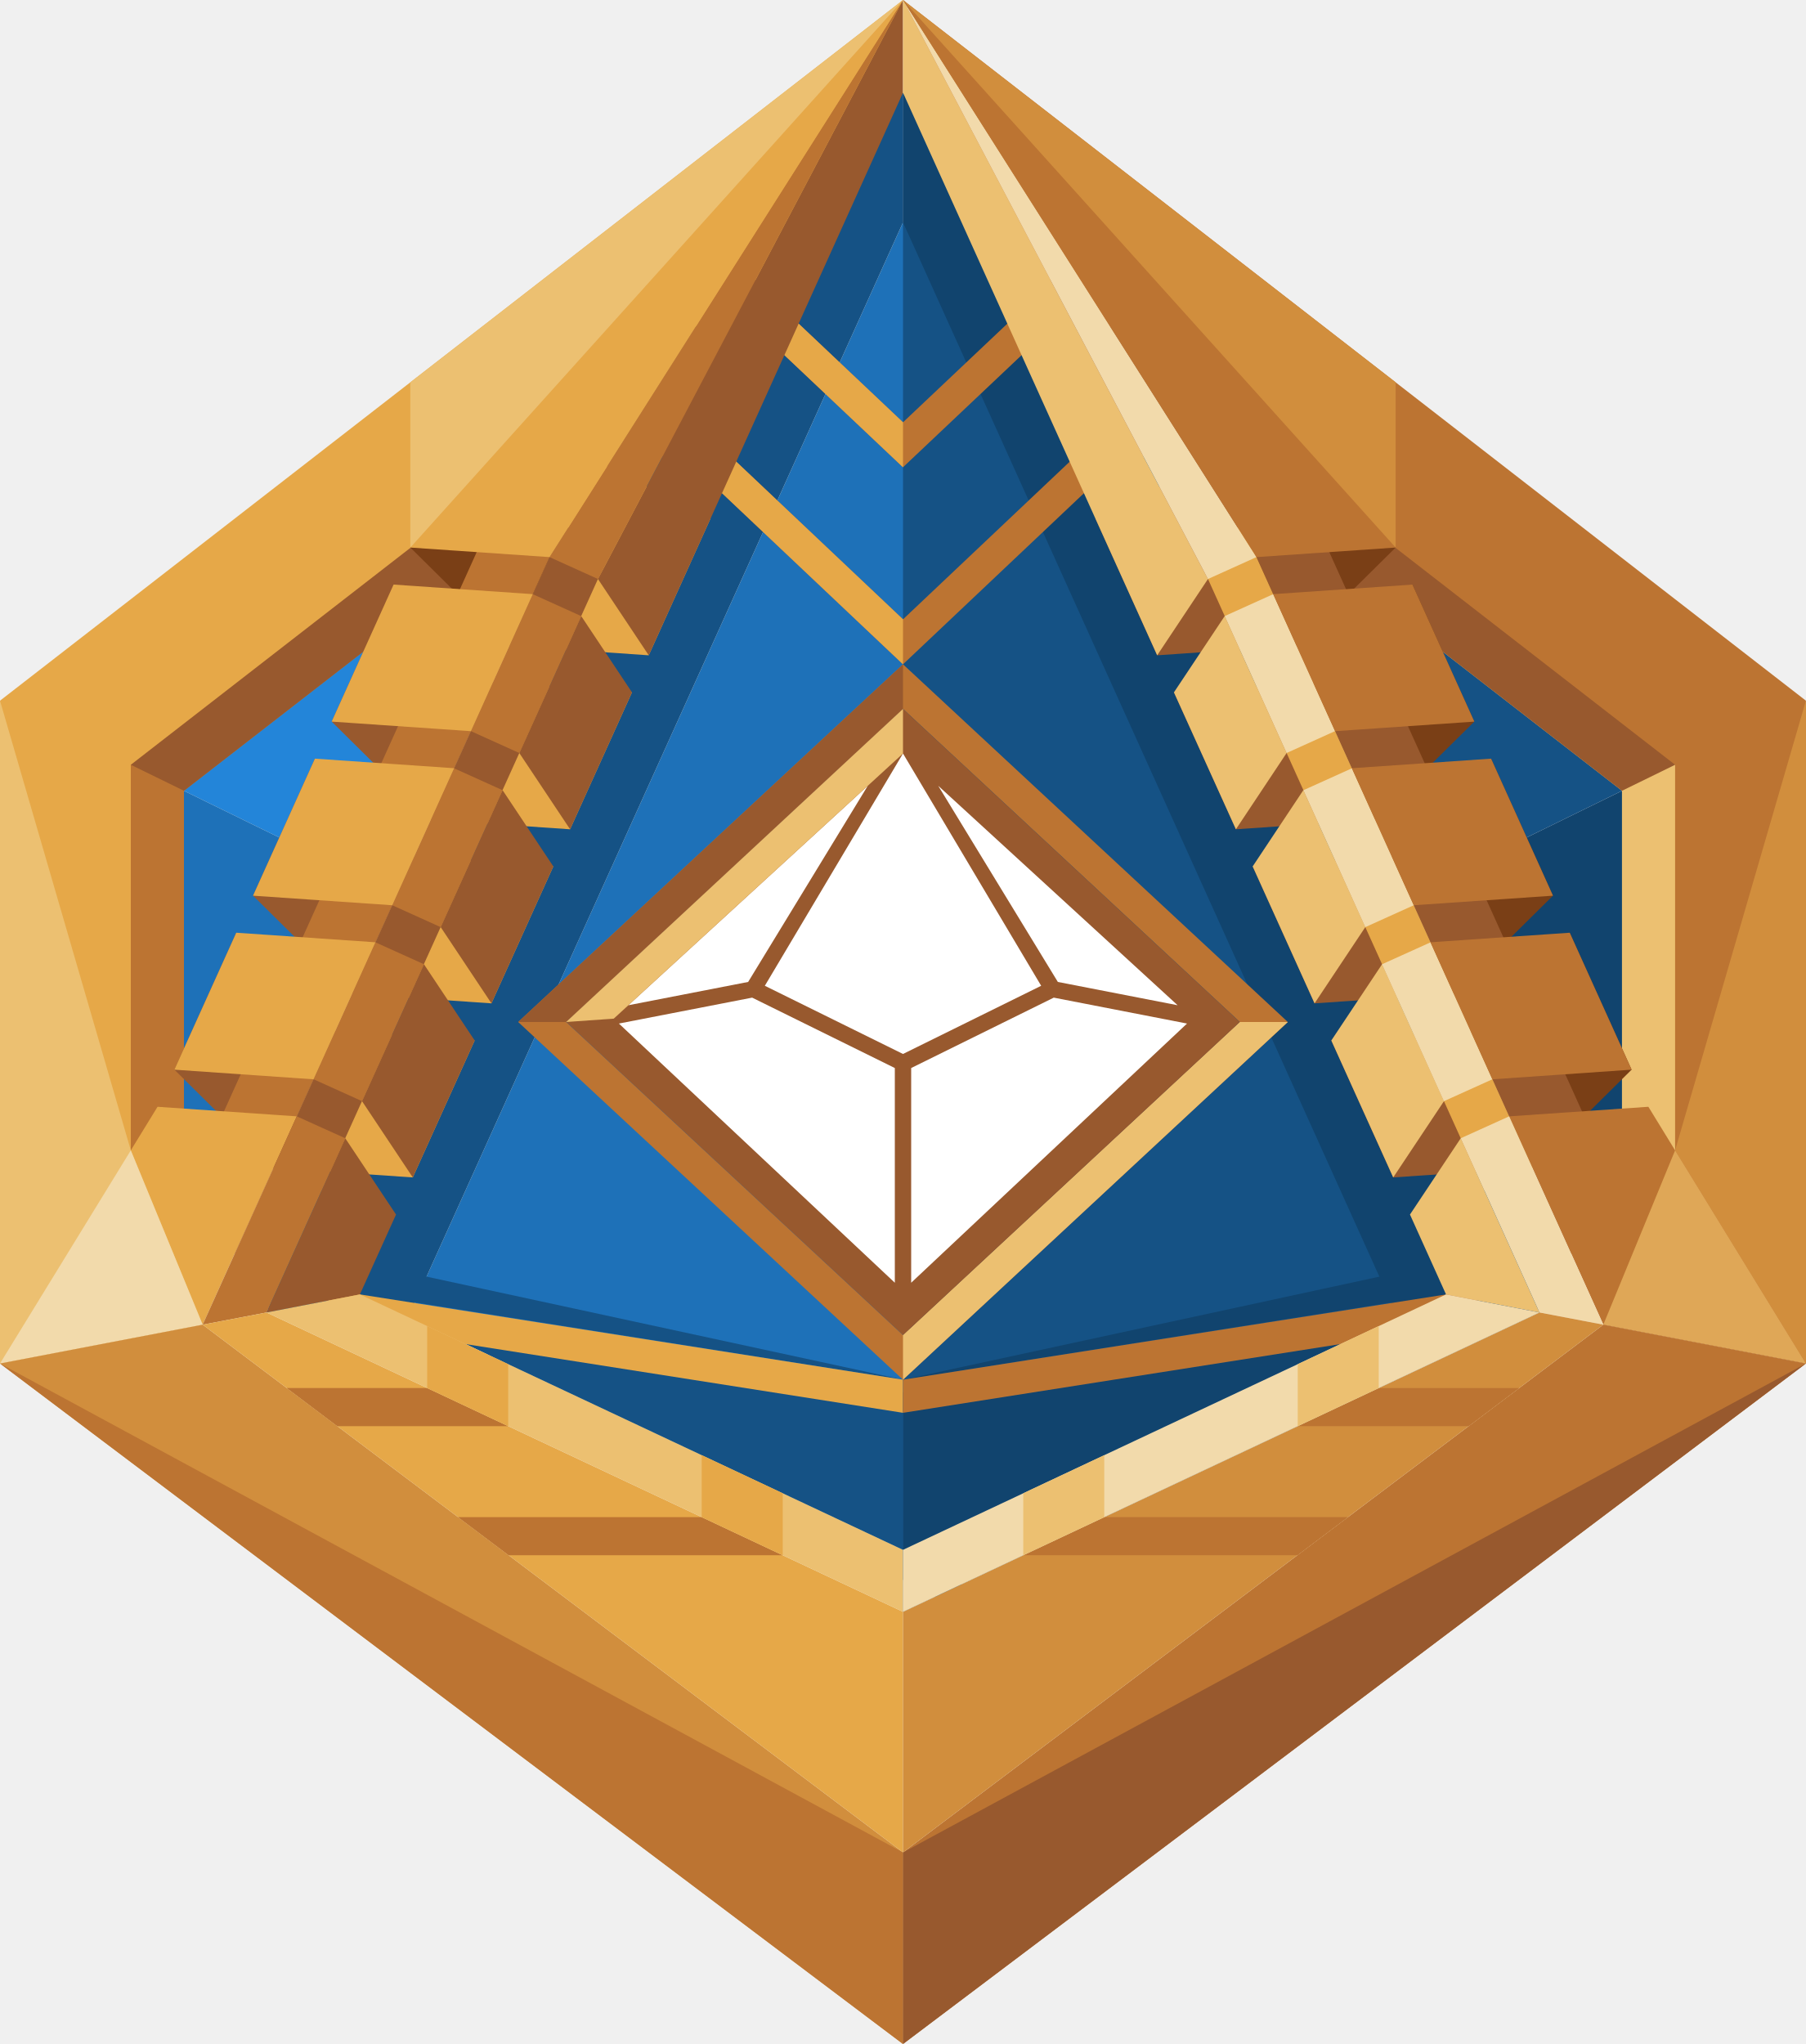
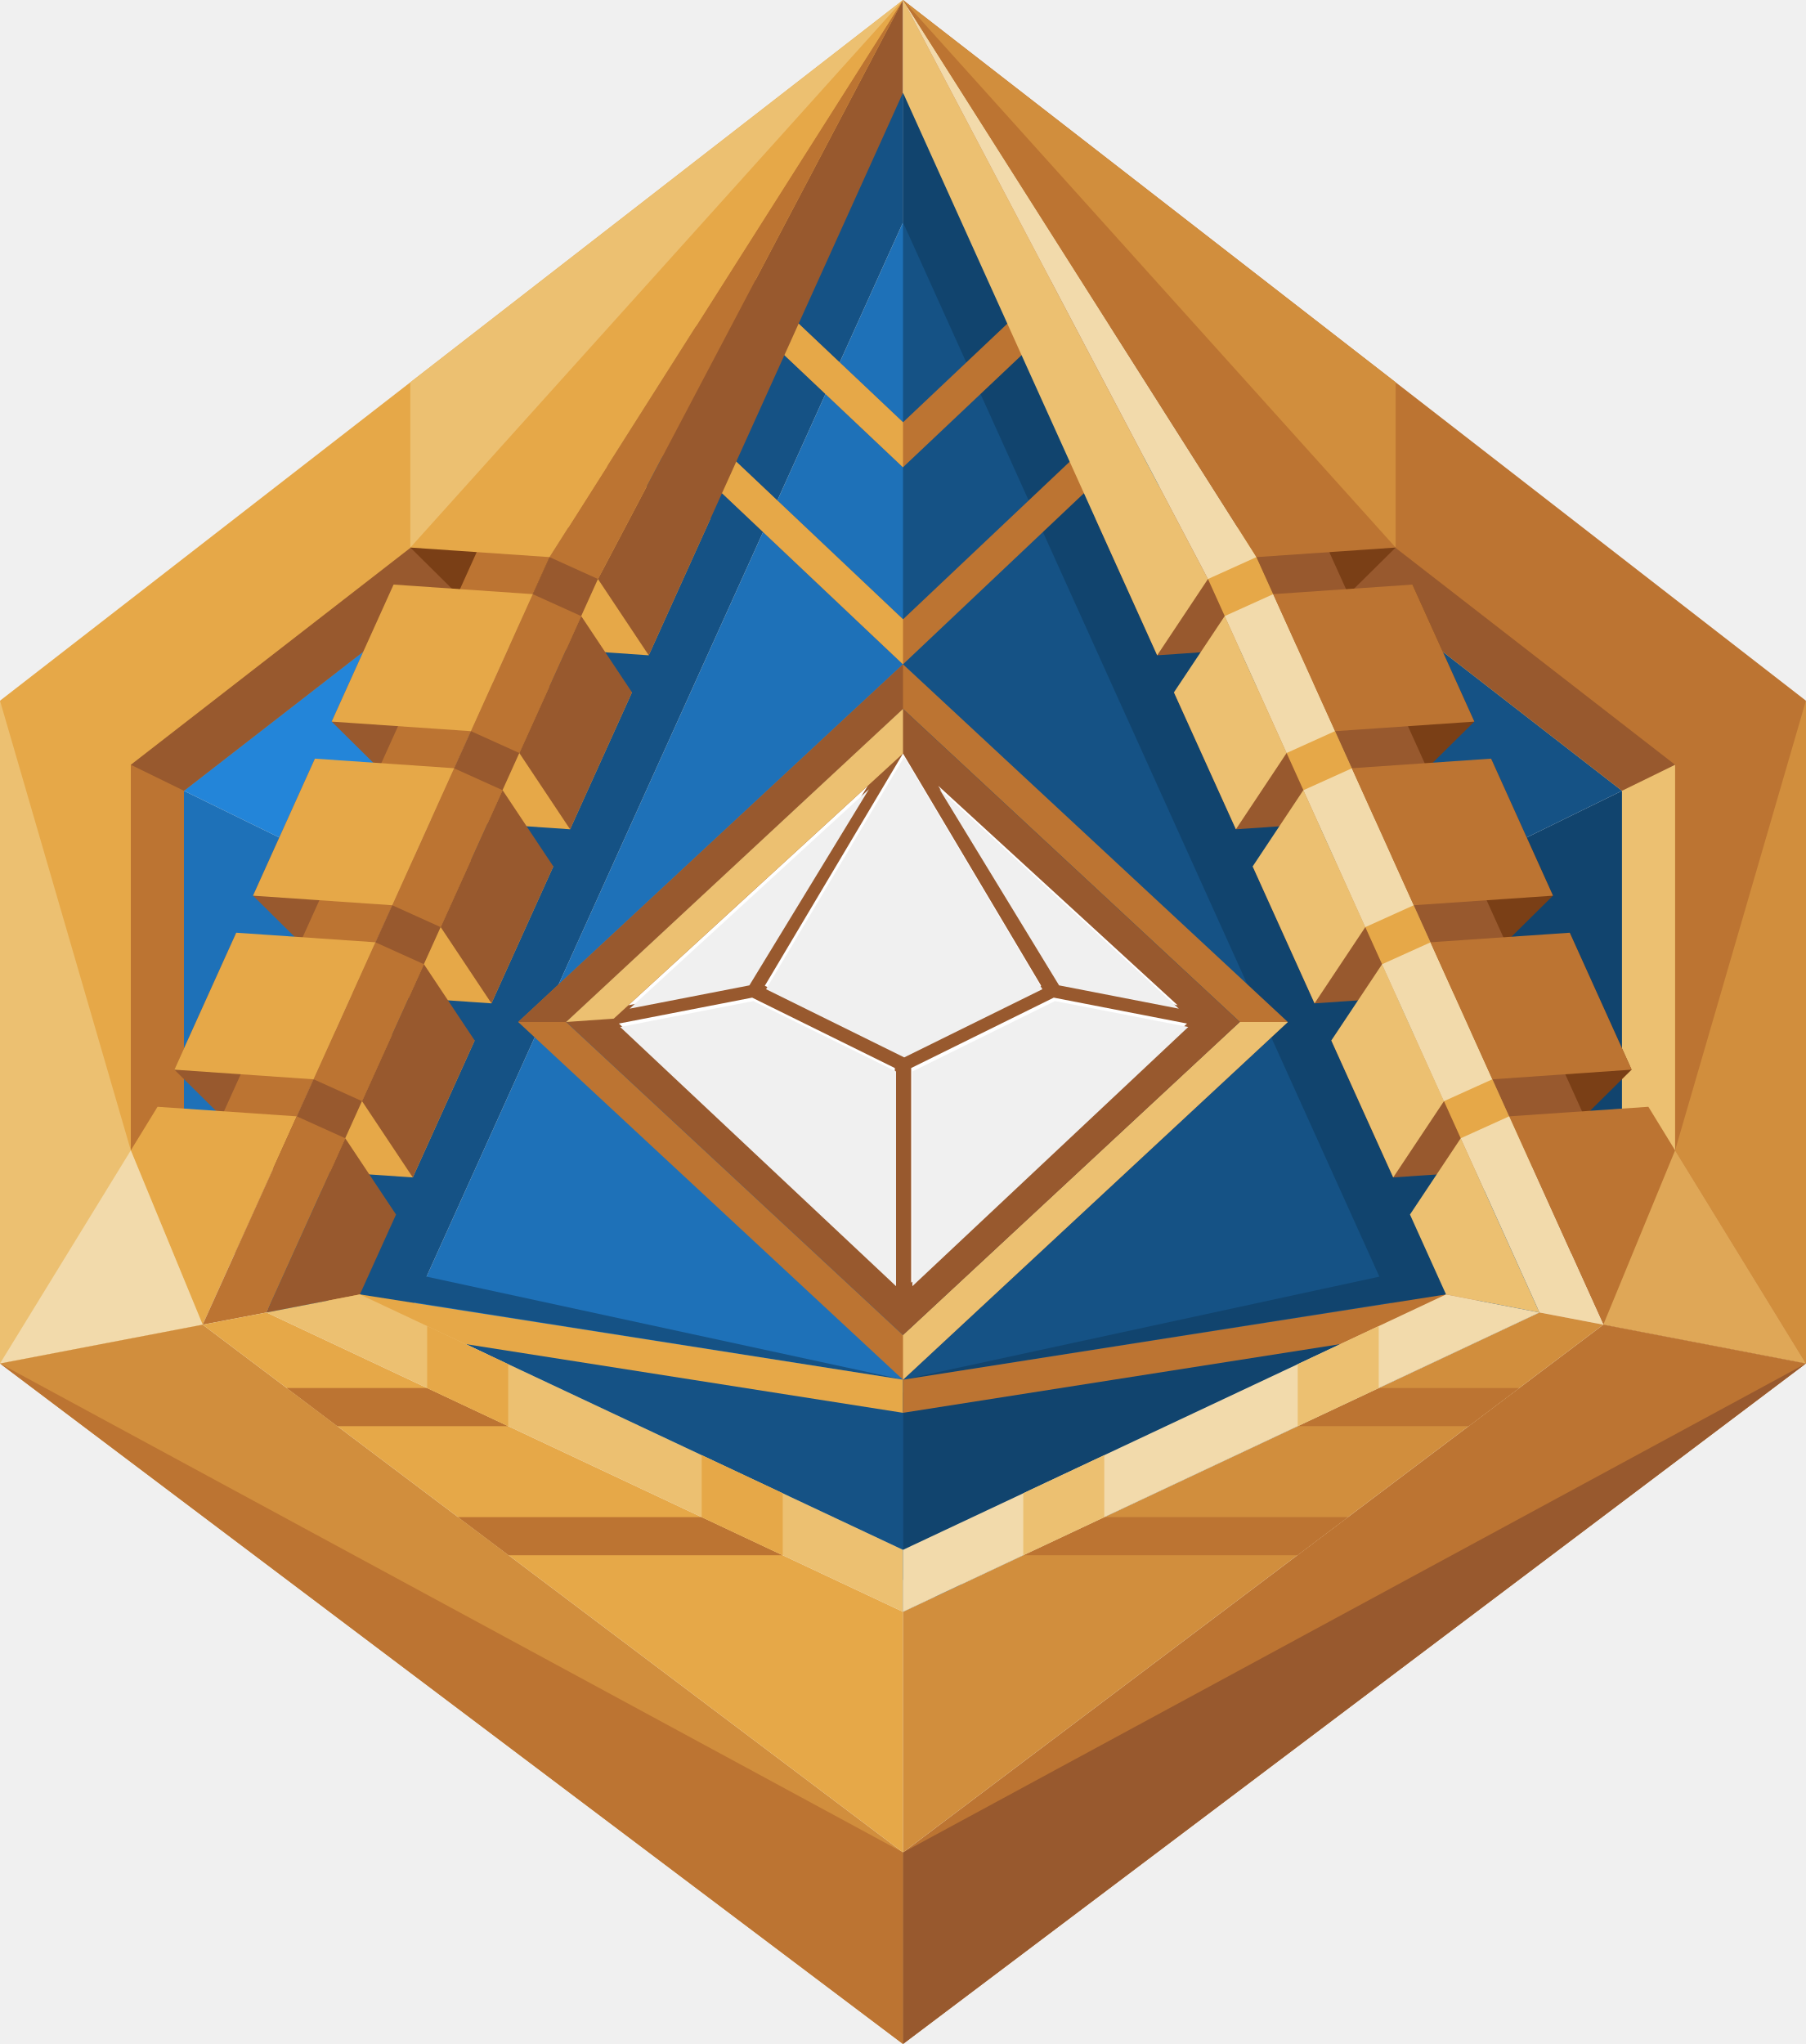
<svg xmlns="http://www.w3.org/2000/svg" id="Layer_2" data-name="Layer 2" viewBox="0 0 220.89 250">
  <defs>
    <style>
      .cls-1 {
+         mask: url(#mask);
+       }
+ 
+       .cls-2 {
        fill: #ecc071;
      }

-       .cls-2 {
+       .cls-3 {
        fill: #fff;
      }

-       .cls-3 {
+       .cls-4 {
        fill: #f2daab;
      }

-       .cls-4 {
+       .cls-5 {
        fill: #e6a848;
      }

-       .cls-5 {
+       .cls-6 {
        fill: #98592e;
      }

-       .cls-6 {
+       .cls-7 {
        fill: #bc7432;
      }

-       .cls-7 {
+       .cls-8 {
        fill: #d18e3d;
      }

-       .cls-8 {
+       .cls-9 {
        fill: #dfa757;
      }

-       .cls-9 {
+       .cls-10 {
        fill: #1e71b8;
      }

-       .cls-10 {
+       .cls-11 {
        fill: #2385d9;
      }

-       .cls-11 {
+       .cls-12 {
        fill: #11446e;
      }

-       .cls-12 {
+       .cls-13 {
        fill: #155285;
      }

-       .cls-13 {
+       .cls-14 {
        fill: #7a3f16;
      }
    </style>
+     <mask id="mask" x="-23.33" y="-5.39" width="265.01" height="265.01" maskUnits="userSpaceOnUse">
+       <g>
+         <rect class="cls-3" x="-23.33" y="-5.39" width="265.01" height="265.01" />
+         <g>
+           <polygon points="92.15 122.44 75.86 125.61 109.6 157.31 109.6 131.05 92.15 122.44" />
+           <polygon points="106.29 96.52 77.01 123.37 91.66 120.52 106.29 96.52" />
+           <polygon points="114.91 96.52 144.19 123.37 129.54 120.52 114.91 96.52" />
+           <polygon points="129.04 122.44 111.6 131.05 111.6 157.31 145.34 125.61 129.04 122.44" />
+           <polygon points="110.6 92.57 93.7 120.99 110.6 129.33 127.5 120.99 110.6 92.57" />
+         </g>
+       </g>
+     </mask>
  </defs>
  <g id="Layer_1-2" data-name="Layer 1">
-     <g id="veteran">
-       <g id="Inside">
-         <g>
-           <polygon class="cls-9" points="117.62 86.71 117.62 11.34 50.19 160.53 117.62 197.14 117.62 164.78 117.62 86.71" />
-           <polygon class="cls-12" points="50.19 160.53 110.45 27.2 110.45 11.34 67.22 68.14 32.6 160.53 50.19 160.53" />
-           <polygon class="cls-12" points="40.41 153.6 40.41 157.67 110.45 168.75 40.41 153.6" />
-           <polygon class="cls-12" points="44.02 158.32 110.45 170.3 110.45 189.56 44.02 158.32" />
-           <polygon class="cls-10" points="16 93.54 46.7 108.58 52.31 73.59 16 93.54" />
-           <polygon class="cls-9" points="16 93.54 46.7 108.58 16 157.25 16 93.54" />
-           <polygon class="cls-12" points="204.89 93.54 174.19 108.58 168.58 73.59 204.89 93.54" />
-           <polygon class="cls-11" points="204.89 93.54 174.19 108.58 204.89 157.25 204.89 93.54" />
-           <polygon class="cls-12" points="110.45 86.71 110.45 11.34 153.68 68.14 188.3 160.53 110.45 197.14 110.45 164.78 110.45 86.71" />
-           <polygon class="cls-11" points="180.48 153.6 180.48 157.67 110.45 168.75 180.48 153.6" />
-           <polygon class="cls-11" points="170.7 160.53 110.45 27.2 110.45 11.34 153.68 68.14 188.3 160.53 170.7 160.53" />
-           <polygon class="cls-11" points="176.87 158.32 110.45 170.3 110.45 189.56 176.87 158.32" />
-         </g>
-         <g>
-           <g>
-             <polygon class="cls-6" points="136.37 51.24 110.45 75.75 84.53 51.24 78.71 51.24 110.45 81.25 142.19 51.24 136.37 51.24" />
-             <polygon class="cls-4" points="78.71 51.24 110.45 81.25 110.45 75.75 84.53 51.24 78.71 51.24" />
-             <polygon class="cls-6" points="136.37 27.15 110.45 51.65 84.53 27.15 78.71 27.15 110.45 57.15 142.19 27.15 136.37 27.15" />
-             <polygon class="cls-4" points="78.71 27.15 110.45 57.15 110.45 51.65 84.53 27.15 78.71 27.15" />
-           </g>
-           <g>
-             <polygon class="cls-4" points="43.77 158.28 40.14 157.71 40.23 161.77 110.45 172.8 110.45 168.75 43.77 158.28" />
-             <polygon class="cls-6" points="177.13 158.28 180.75 157.71 180.66 161.77 110.45 172.8 110.45 168.75 177.13 158.28" />
-           </g>
-         </g>
-         <g>
-           <path class="cls-6" d="M110.45,81.25l-47.07,43.75,47.07,43.75,47.07-43.75-47.07-43.75Zm0,82.04l-41.2-38.29,41.2-38.29,41.2,38.29-41.2,38.29Z" />
-           <polygon class="cls-1" points="151.64 125 110.45 163.29 110.45 168.75 157.52 125 151.64 125" />
-           <polygon class="cls-5" points="110.45 81.25 63.38 125 69.25 125 110.45 86.71 110.45 81.25" />
-         </g>
-       </g>
-       <g id="D10">
-         <g>
-           <g>
-             <path class="cls-5" d="M110.45,86.71l-41.2,38.29,41.2,38.29,41.2-38.29-41.2-38.29h0Z" />
-             <polygon class="cls-5" points="110.45 92.16 75.07 124.59 110.45 157.83 145.83 124.59 110.45 92.16" />
-           </g>
-           <g>
-             <polygon class="cls-2" points="92 122.02 75.7 125.19 109.45 156.89 109.45 130.63 92 122.02" />
-             <polygon class="cls-2" points="106.14 96.11 76.86 122.95 91.51 120.1 106.14 96.11" />
-             <polygon class="cls-2" points="114.76 96.11 144.04 122.95 129.39 120.1 114.76 96.11" />
-             <polygon class="cls-2" points="128.89 122.02 111.45 130.63 111.45 156.89 145.19 125.19 128.89 122.02" />
-             <polygon class="cls-2" points="110.45 92.16 93.55 120.57 110.45 128.91 127.35 120.57 110.45 92.16" />
-           </g>
-         </g>
-         <polygon class="cls-1" points="69.25 125 75.07 124.59 110.45 92.16 110.45 86.71 69.25 125" />
-       </g>
-       <g id="Frame">
-         <g>
-           <g>
-             <polygon class="cls-6" points="99.71 28.58 98.4 19.01 7.63 89.44 7.63 90.66 7.63 157.01 22.5 148.42 22.5 96.72 52.31 73.59 65.17 72.67 96.83 39.04 99.71 28.58" />
-             <polygon class="cls-5" points="99.71 28.58 98.4 19.01 7.63 89.44 7.63 90.66 16 93.54 22.5 96.72 52.31 73.59 65.17 72.67 96.83 39.04 99.71 28.58" />
-             <polygon class="cls-4" points="0 85.7 0 87.55 0 166.77 16 140.7 16 93.54 95.52 31.84 99.71 28.58 110.45 0 16 73.29 0 85.7" />
-           </g>
-           <g>
-             <g>
-               <polygon class="cls-4" points="86.92 63.39 72.6 56.22 62.32 78.97 79.35 80.15 86.92 63.39" />
-               <polygon class="cls-4" points="77.3 84.68 60.27 83.51 52.7 100.26 69.73 101.43 77.3 84.68" />
-               <polygon class="cls-4" points="67.68 105.97 50.65 104.8 43.08 121.55 60.11 122.72 67.68 105.97" />
-               <polygon class="cls-4" points="58.06 127.26 41.03 126.09 33.46 142.84 50.49 144.01 58.06 127.26" />
-               <polygon class="cls-13" points="57.76 50.21 72.6 56.22 62.32 78.97 50.19 66.97 57.76 50.21" />
-               <polygon class="cls-5" points="48.14 71.5 60.27 83.51 52.7 100.26 40.57 88.26 48.14 71.5" />
-               <polygon class="cls-5" points="38.52 92.79 50.65 104.8 43.08 121.55 30.95 109.55 38.52 92.79" />
-               <polygon class="cls-5" points="28.9 114.08 41.03 126.09 33.46 142.84 21.33 130.83 28.9 114.08" />
-             </g>
-             <polygon class="cls-6" points="71.25 59.22 28.73 153.29 17.76 157.25 65.61 51.37 71.25 59.22" />
-             <polygon class="cls-4" points="36.3 136.54 19.27 135.37 0 166.77 0 166.77 24.79 162.02 36.3 136.54" />
-             <polygon class="cls-1" points="16 140.7 0 85.7 0 166.77 0 166.77 24.79 162.02 16 140.7" />
-             <polygon class="cls-3" points="16 140.7 0 166.77 0 166.77 24.79 162.02 16 140.7" />
-             <rect class="cls-5" x="11" y="101.69" width="86.3" height="6.5" transform="translate(-63.78 111.07) rotate(-65.68)" />
-             <g>
-               <polygon class="cls-5" points="51.85 117.93 58.06 127.26 50.49 144.01 44.28 134.68 51.85 117.93" />
-               <polygon class="cls-5" points="42.23 139.22 48.44 148.55 44.02 158.32 32.6 160.53 42.23 139.22" />
-               <rect class="cls-6" x="35.91" y="121.72" width="18.38" height="6.5" transform="translate(-87.35 114.6) rotate(-65.68)" />
-               <polygon class="cls-5" points="61.47 96.64 67.68 105.97 60.11 122.72 53.9 113.39 61.47 96.64" />
-               <rect class="cls-6" x="45.53" y="100.43" width="18.38" height="6.5" transform="translate(-62.29 110.85) rotate(-65.68)" />
-               <polygon class="cls-5" points="71.09 75.35 77.3 84.68 69.73 101.43 63.52 92.1 71.09 75.35" />
-               <rect class="cls-6" x="55.15" y="79.14" width="18.38" height="6.5" transform="translate(-37.23 107.09) rotate(-65.68)" />
-               <polygon class="cls-5" points="73.14 70.82 79.35 80.15 110.45 11.34 110.45 0 73.14 70.82" />
-               <polygon class="cls-6" points="73.14 70.82 110.45 0 67.22 68.14 73.14 70.82" />
-               <g>
-                 <polygon class="cls-4" points="50.19 66.97 67.22 68.14 110.45 0 60.47 44.22 50.19 66.97" />
-                 <polygon class="cls-1" points="50.19 66.97 50.19 46.76 110.45 0 50.19 66.97" />
-                 <polygon class="cls-4" points="65.17 72.67 48.14 71.5 40.57 88.26 57.6 89.43 65.17 72.67" />
-                 <polygon class="cls-4" points="55.55 93.96 38.52 92.79 30.95 109.55 47.98 110.72 55.55 93.96" />
-                 <polygon class="cls-4" points="45.92 115.25 28.9 114.08 21.33 130.83 38.35 132.01 45.92 115.25" />
-               </g>
-             </g>
-             <polygon class="cls-6" points="32.6 160.53 42.23 139.22 36.3 136.54 24.79 162.02 32.6 160.53" />
-           </g>
-           <g>
-             <polygon class="cls-7" points="24.79 162.02 0 166.77 110.45 250 110.45 226.57 24.79 162.02" />
-             <polygon class="cls-6" points="0 166.77 110.45 250 110.45 226.57 0 166.77" />
-             <g>
-               <polygon class="cls-4" points="110.45 197.14 110.45 226.57 24.79 162.02 32.6 160.53 110.45 197.14" />
-               <g>
-                 <polygon class="cls-6" points="85.83 185.56 56.02 185.56 62.21 190.22 95.74 190.22 85.83 185.56" />
-                 <polygon class="cls-6" points="52.25 169.77 35.07 169.77 41.25 174.43 62.16 174.43 52.25 169.77" />
-               </g>
-             </g>
-             <g>
-               <polygon class="cls-1" points="110.45 197.14 110.45 189.56 44.02 158.32 32.6 160.53 110.45 197.14" />
-               <polygon class="cls-4" points="52.25 169.77 52.25 162.19 62.16 166.85 62.16 174.43 52.25 169.77" />
-               <polygon class="cls-4" points="85.83 185.56 85.83 177.98 95.74 182.64 95.74 190.22 85.83 185.56" />
-             </g>
-           </g>
-         </g>
-         <g>
-           <g>
-             <polygon class="cls-1" points="121.18 28.58 122.5 19.01 213.27 89.44 213.27 90.66 213.27 157.01 198.39 148.42 198.39 96.72 168.58 73.59 155.73 72.67 124.06 39.04 121.18 28.58" />
-             <polygon class="cls-5" points="121.18 28.58 122.5 19.01 213.27 89.44 213.27 90.66 204.89 93.54 198.39 96.72 168.58 73.59 155.73 72.67 124.06 39.04 121.18 28.58" />
-             <polygon class="cls-6" points="220.89 85.7 220.89 87.55 220.89 166.77 204.89 152.18 204.89 93.54 125.38 31.84 121.18 28.58 110.45 0 204.89 73.29 220.89 85.7" />
-             <polygon class="cls-7" points="204.89 140.7 220.89 85.7 220.89 166.77 220.89 166.77 196.11 162.02 204.89 140.7" />
-           </g>
-           <g>
-             <g>
-               <polygon class="cls-5" points="133.97 63.39 148.29 56.22 158.57 78.97 141.54 80.15 133.97 63.39" />
-               <polygon class="cls-5" points="143.59 84.68 160.62 83.51 168.19 100.26 151.17 101.43 143.59 84.68" />
-               <polygon class="cls-5" points="153.22 105.97 170.25 104.8 177.82 121.55 160.79 122.72 153.22 105.97" />
-               <polygon class="cls-5" points="162.84 127.26 179.87 126.09 187.44 142.84 170.41 144.01 162.84 127.26" />
-               <polygon class="cls-13" points="163.13 50.21 148.29 56.22 158.57 78.97 170.71 66.97 163.13 50.21" />
-               <polygon class="cls-13" points="172.76 71.5 160.62 83.51 168.19 100.26 180.33 88.26 172.76 71.5" />
-               <polygon class="cls-13" points="182.38 92.79 170.25 104.8 177.82 121.55 189.95 109.55 182.38 92.79" />
-               <polygon class="cls-13" points="192 114.08 179.87 126.09 187.44 142.84 199.57 130.83 192 114.08" />
-             </g>
-             <polygon class="cls-5" points="149.65 59.22 192.16 153.29 203.14 157.25 155.29 51.37 149.65 59.22" />
-             <polygon class="cls-6" points="184.59 136.54 201.62 135.37 204.89 140.7 220.89 166.77 196.11 162.02 184.59 136.54" />
-             <polygon class="cls-8" points="204.89 140.7 220.89 166.77 220.89 166.77 196.11 162.02 204.89 140.7" />
-             <rect class="cls-4" x="163.49" y="61.79" width="6.5" height="86.3" transform="translate(-28.42 77.98) rotate(-24.32)" />
-             <g>
-               <polygon class="cls-1" points="169.05 117.93 162.84 127.26 170.41 144.01 176.62 134.68 169.05 117.93" />
-               <polygon class="cls-1" points="178.67 139.22 172.46 148.55 176.87 158.32 188.3 160.53 178.67 139.22" />
-               <rect class="cls-3" x="172.54" y="115.78" width="6.5" height="18.38" transform="translate(-35.87 83.49) rotate(-24.32)" />
-               <polygon class="cls-1" points="159.42 96.64 153.22 105.97 160.79 122.72 167 113.39 159.42 96.64" />
-               <rect class="cls-3" x="162.92" y="94.49" width="6.5" height="18.38" transform="translate(-27.95 77.64) rotate(-24.32)" />
-               <polygon class="cls-1" points="149.8 75.35 143.59 84.68 151.17 101.43 157.37 92.1 149.8 75.35" />
-               <rect class="cls-3" x="153.3" y="73.2" width="6.5" height="18.38" transform="translate(-20.04 71.78) rotate(-24.32)" />
-               <polygon class="cls-1" points="147.75 70.82 141.54 80.15 110.45 11.34 110.45 0 147.75 70.82" />
-               <polygon class="cls-3" points="147.75 70.82 110.45 0 153.68 68.14 147.75 70.82" />
-               <g>
-                 <polygon class="cls-6" points="170.71 66.97 153.68 68.14 110.45 0 160.42 44.22 170.71 66.97" />
-                 <polygon class="cls-7" points="170.71 66.97 170.71 46.76 110.45 0 170.71 66.97" />
-                 <polygon class="cls-6" points="155.73 72.67 172.76 71.5 180.33 88.26 163.3 89.43 155.73 72.67" />
-                 <polygon class="cls-6" points="165.35 93.96 182.38 92.79 189.95 109.55 172.92 110.72 165.35 93.96" />
-                 <polygon class="cls-6" points="174.97 115.25 192 114.08 199.57 130.83 182.54 132.01 174.97 115.25" />
-               </g>
-             </g>
-             <polygon class="cls-3" points="188.3 160.53 178.67 139.22 184.59 136.54 196.11 162.02 188.3 160.53" />
-           </g>
-           <g>
-             <polygon class="cls-6" points="196.11 162.02 220.89 166.77 110.45 250 110.45 226.57 196.11 162.02" />
-             <polygon class="cls-5" points="220.89 166.77 110.45 250 110.45 226.57 220.89 166.77" />
-             <g>
-               <polygon class="cls-7" points="110.45 197.14 110.45 226.57 196.11 162.02 188.3 160.53 110.45 197.14" />
-               <g>
-                 <polygon class="cls-6" points="135.07 185.56 164.87 185.56 158.69 190.22 125.16 190.22 135.07 185.56" />
-                 <polygon class="cls-6" points="168.64 169.77 185.82 169.77 179.64 174.43 158.73 174.43 168.64 169.77" />
-               </g>
-             </g>
-             <g>
-               <polygon class="cls-3" points="110.45 197.14 110.45 189.56 176.87 158.32 188.3 160.53 110.45 197.14" />
-               <polygon class="cls-1" points="168.64 169.77 168.64 162.19 158.73 166.85 158.73 174.43 168.64 169.77" />
-               <polygon class="cls-1" points="135.07 185.56 135.07 177.98 125.16 182.64 125.16 190.22 135.07 185.56" />
+     <g class="cls-1">
+       <g id="veteran">
+         <g id="Inside">
+           <g>
+             <polygon class="cls-10" points="117.62 86.71 117.62 11.34 50.19 160.53 117.62 197.14 117.62 164.78 117.62 86.71" />
+             <polygon class="cls-13" points="50.19 160.53 110.45 27.2 110.45 11.34 67.22 68.14 32.6 160.53 50.19 160.53" />
+             <polygon class="cls-13" points="40.41 153.6 40.41 157.67 110.45 168.75 40.41 153.6" />
+             <polygon class="cls-13" points="44.02 158.32 110.45 170.3 110.45 189.56 44.02 158.32" />
+             <polygon class="cls-11" points="16 93.54 46.7 108.58 52.31 73.59 16 93.54" />
+             <polygon class="cls-10" points="16 93.54 46.7 108.58 16 157.25 16 93.54" />
+             <polygon class="cls-13" points="204.89 93.54 174.19 108.58 168.58 73.59 204.89 93.54" />
+             <polygon class="cls-12" points="204.89 93.54 174.19 108.58 204.89 157.25 204.89 93.54" />
+             <polygon class="cls-13" points="110.45 86.71 110.45 11.34 153.68 68.14 188.3 160.53 110.45 197.14 110.45 164.78 110.45 86.71" />
+             <polygon class="cls-12" points="180.48 153.6 180.48 157.67 110.45 168.75 180.48 153.6" />
+             <polygon class="cls-12" points="170.7 160.53 110.45 27.2 110.45 11.34 153.68 68.14 188.3 160.53 170.7 160.53" />
+             <polygon class="cls-12" points="176.87 158.32 110.45 170.3 110.45 189.56 176.87 158.32" />
+           </g>
+           <g>
+             <g>
+               <polygon class="cls-7" points="136.37 51.24 110.45 75.75 84.53 51.24 78.71 51.24 110.45 81.25 142.19 51.24 136.37 51.24" />
+               <polygon class="cls-5" points="78.71 51.24 110.45 81.25 110.45 75.75 84.53 51.24 78.71 51.24" />
+               <polygon class="cls-7" points="136.37 27.15 110.45 51.65 84.53 27.15 78.71 27.15 110.45 57.15 142.19 27.15 136.37 27.15" />
+               <polygon class="cls-5" points="78.71 27.15 110.45 57.15 110.45 51.65 84.53 27.15 78.71 27.15" />
+             </g>
+             <g>
+               <polygon class="cls-5" points="43.77 158.28 40.14 157.71 40.23 161.77 110.45 172.8 110.45 168.75 43.77 158.28" />
+               <polygon class="cls-7" points="177.13 158.28 180.75 157.71 180.66 161.77 110.45 172.8 110.45 168.75 177.13 158.28" />
+             </g>
+           </g>
+           <g>
+             <path class="cls-7" d="M110.45,81.25l-47.07,43.75,47.07,43.75,47.07-43.75-47.07-43.75Zm0,82.04l-41.2-38.29,41.2-38.29,41.2,38.29-41.2,38.29Z" />
+             <polygon class="cls-2" points="151.64 125 110.45 163.29 110.45 168.75 157.52 125 151.64 125" />
+             <polygon class="cls-6" points="110.45 81.25 63.38 125 69.25 125 110.45 86.71 110.45 81.25" />
+           </g>
+         </g>
+         <g id="D10">
+           <g>
+             <g>
+               <path class="cls-6" d="M110.45,86.71l-41.2,38.29,41.2,38.29,41.2-38.29-41.2-38.29h0Z" />
+               <polygon class="cls-6" points="110.45 92.16 75.07 124.59 110.45 157.83 145.83 124.59 110.45 92.16" />
+             </g>
+             <g>
+               <polygon class="cls-3" points="92 122.02 75.7 125.19 109.45 156.89 109.45 130.63 92 122.02" />
+               <polygon class="cls-3" points="106.14 96.11 76.86 122.95 91.51 120.1 106.14 96.11" />
+               <polygon class="cls-3" points="114.76 96.11 144.04 122.95 129.39 120.1 114.76 96.11" />
+               <polygon class="cls-3" points="128.89 122.02 111.45 130.63 111.45 156.89 145.19 125.19 128.89 122.02" />
+               <polygon class="cls-3" points="110.45 92.16 93.55 120.57 110.45 128.91 127.35 120.57 110.45 92.16" />
+             </g>
+           </g>
+           <polygon class="cls-2" points="69.25 125 75.07 124.59 110.45 92.16 110.45 86.71 69.25 125" />
+         </g>
+         <g id="Frame">
+           <g>
+             <g>
+               <polygon class="cls-7" points="99.71 28.58 98.4 19.01 7.63 89.44 7.63 90.66 7.63 157.01 22.5 148.42 22.5 96.72 52.31 73.59 65.17 72.67 96.83 39.04 99.71 28.58" />
+               <polygon class="cls-6" points="99.71 28.58 98.4 19.01 7.63 89.44 7.63 90.66 16 93.54 22.5 96.72 52.31 73.59 65.17 72.67 96.83 39.04 99.71 28.58" />
+               <polygon class="cls-5" points="0 85.7 0 87.55 0 166.77 16 140.7 16 93.54 95.52 31.84 99.71 28.58 110.45 0 16 73.29 0 85.7" />
+             </g>
+             <g>
+               <g>
+                 <polygon class="cls-5" points="86.92 63.39 72.6 56.22 62.32 78.97 79.35 80.15 86.92 63.39" />
+                 <polygon class="cls-5" points="77.3 84.68 60.27 83.51 52.7 100.26 69.73 101.43 77.3 84.68" />
+                 <polygon class="cls-5" points="67.68 105.97 50.65 104.8 43.08 121.55 60.11 122.72 67.68 105.97" />
+                 <polygon class="cls-5" points="58.06 127.26 41.03 126.09 33.46 142.84 50.49 144.01 58.06 127.26" />
+                 <polygon class="cls-14" points="57.76 50.21 72.6 56.22 62.32 78.97 50.19 66.97 57.76 50.21" />
+                 <polygon class="cls-6" points="48.14 71.5 60.27 83.51 52.7 100.26 40.57 88.26 48.14 71.5" />
+                 <polygon class="cls-6" points="38.52 92.79 50.65 104.8 43.08 121.55 30.95 109.55 38.52 92.79" />
+                 <polygon class="cls-6" points="28.9 114.08 41.03 126.09 33.46 142.84 21.33 130.83 28.9 114.08" />
+               </g>
+               <polygon class="cls-7" points="71.25 59.22 28.73 153.29 17.76 157.25 65.61 51.37 71.25 59.22" />
+               <polygon class="cls-5" points="36.3 136.54 19.27 135.37 0 166.77 0 166.77 24.79 162.02 36.3 136.54" />
+               <polygon class="cls-2" points="16 140.7 0 85.7 0 166.77 0 166.77 24.79 162.02 16 140.7" />
+               <polygon class="cls-4" points="16 140.7 0 166.77 0 166.77 24.79 162.02 16 140.7" />
+               <rect class="cls-6" x="11" y="101.69" width="86.3" height="6.5" transform="translate(-63.78 111.07) rotate(-65.68)" />
+               <g>
+                 <polygon class="cls-6" points="51.85 117.93 58.06 127.26 50.49 144.01 44.28 134.68 51.85 117.93" />
+                 <polygon class="cls-6" points="42.23 139.22 48.44 148.55 44.02 158.32 32.6 160.53 42.23 139.22" />
+                 <rect class="cls-7" x="35.91" y="121.72" width="18.38" height="6.5" transform="translate(-87.35 114.6) rotate(-65.68)" />
+                 <polygon class="cls-6" points="61.47 96.64 67.68 105.97 60.11 122.72 53.9 113.39 61.47 96.64" />
+                 <rect class="cls-7" x="45.53" y="100.43" width="18.38" height="6.5" transform="translate(-62.29 110.85) rotate(-65.68)" />
+                 <polygon class="cls-6" points="71.09 75.35 77.3 84.68 69.73 101.43 63.52 92.1 71.09 75.35" />
+                 <rect class="cls-7" x="55.15" y="79.14" width="18.38" height="6.5" transform="translate(-37.23 107.09) rotate(-65.68)" />
+                 <polygon class="cls-6" points="73.14 70.82 79.35 80.15 110.45 11.34 110.45 0 73.14 70.82" />
+                 <polygon class="cls-7" points="73.14 70.82 110.45 0 67.22 68.14 73.14 70.82" />
+                 <g>
+                   <polygon class="cls-5" points="50.19 66.97 67.22 68.14 110.45 0 60.47 44.22 50.19 66.97" />
+                   <polygon class="cls-2" points="50.19 66.97 50.19 46.76 110.45 0 50.19 66.97" />
+                   <polygon class="cls-5" points="65.17 72.67 48.14 71.5 40.57 88.26 57.6 89.43 65.17 72.67" />
+                   <polygon class="cls-5" points="55.55 93.96 38.52 92.79 30.95 109.55 47.98 110.72 55.55 93.96" />
+                   <polygon class="cls-5" points="45.92 115.25 28.9 114.08 21.33 130.83 38.35 132.01 45.92 115.25" />
+                 </g>
+               </g>
+               <polygon class="cls-7" points="32.6 160.53 42.23 139.22 36.3 136.54 24.79 162.02 32.6 160.53" />
+             </g>
+             <g>
+               <polygon class="cls-8" points="24.79 162.02 0 166.77 110.45 250 110.45 226.57 24.79 162.02" />
+               <polygon class="cls-7" points="0 166.77 110.45 250 110.45 226.57 0 166.77" />
+               <g>
+                 <polygon class="cls-5" points="110.45 197.14 110.45 226.57 24.79 162.02 32.6 160.53 110.45 197.14" />
+                 <g>
+                   <polygon class="cls-7" points="85.83 185.56 56.02 185.56 62.21 190.22 95.74 190.22 85.83 185.56" />
+                   <polygon class="cls-7" points="52.25 169.77 35.07 169.77 41.25 174.43 62.16 174.43 52.25 169.77" />
+                 </g>
+               </g>
+               <g>
+                 <polygon class="cls-2" points="110.45 197.14 110.45 189.56 44.02 158.32 32.6 160.53 110.45 197.14" />
+                 <polygon class="cls-5" points="52.25 169.77 52.25 162.19 62.16 166.85 62.16 174.43 52.25 169.77" />
+                 <polygon class="cls-5" points="85.83 185.56 85.83 177.98 95.74 182.64 95.74 190.22 85.83 185.56" />
+               </g>
+             </g>
+           </g>
+           <g>
+             <g>
+               <polygon class="cls-2" points="121.18 28.58 122.5 19.01 213.27 89.44 213.27 90.66 213.27 157.01 198.39 148.42 198.39 96.72 168.58 73.59 155.73 72.67 124.06 39.04 121.18 28.58" />
+               <polygon class="cls-6" points="121.18 28.58 122.5 19.01 213.27 89.44 213.27 90.66 204.89 93.54 198.39 96.72 168.58 73.59 155.73 72.67 124.06 39.04 121.18 28.58" />
+               <polygon class="cls-7" points="220.89 85.7 220.89 87.55 220.89 166.77 204.89 152.18 204.89 93.54 125.38 31.84 121.18 28.58 110.45 0 204.89 73.29 220.89 85.7" />
+               <polygon class="cls-8" points="204.89 140.7 220.89 85.7 220.89 166.77 220.89 166.77 196.11 162.02 204.89 140.7" />
+             </g>
+             <g>
+               <g>
+                 <polygon class="cls-6" points="133.97 63.39 148.29 56.22 158.57 78.97 141.54 80.15 133.97 63.39" />
+                 <polygon class="cls-6" points="143.59 84.68 160.62 83.51 168.19 100.26 151.17 101.43 143.59 84.68" />
+                 <polygon class="cls-6" points="153.22 105.97 170.25 104.8 177.82 121.55 160.79 122.72 153.22 105.97" />
+                 <polygon class="cls-6" points="162.84 127.26 179.87 126.09 187.44 142.84 170.41 144.01 162.84 127.26" />
+                 <polygon class="cls-14" points="163.13 50.21 148.29 56.22 158.57 78.97 170.71 66.97 163.13 50.21" />
+                 <polygon class="cls-14" points="172.76 71.5 160.62 83.51 168.19 100.26 180.33 88.26 172.76 71.5" />
+                 <polygon class="cls-14" points="182.38 92.79 170.25 104.8 177.82 121.55 189.95 109.55 182.38 92.79" />
+                 <polygon class="cls-14" points="192 114.08 179.87 126.09 187.44 142.84 199.57 130.83 192 114.08" />
+               </g>
+               <polygon class="cls-6" points="149.65 59.22 192.16 153.29 203.14 157.25 155.29 51.37 149.65 59.22" />
+               <polygon class="cls-7" points="184.59 136.54 201.62 135.37 204.89 140.7 220.89 166.77 196.11 162.02 184.59 136.54" />
+               <polygon class="cls-9" points="204.89 140.7 220.89 166.77 220.89 166.77 196.11 162.02 204.89 140.7" />
+               <rect class="cls-5" x="163.49" y="61.79" width="6.5" height="86.3" transform="translate(-28.42 77.98) rotate(-24.32)" />
+               <g>
+                 <polygon class="cls-2" points="169.05 117.93 162.84 127.26 170.41 144.01 176.62 134.68 169.05 117.93" />
+                 <polygon class="cls-2" points="178.67 139.22 172.46 148.55 176.87 158.32 188.3 160.53 178.67 139.22" />
+                 <rect class="cls-4" x="172.54" y="115.78" width="6.5" height="18.38" transform="translate(-35.87 83.49) rotate(-24.32)" />
+                 <polygon class="cls-2" points="159.42 96.64 153.22 105.97 160.79 122.72 167 113.39 159.42 96.64" />
+                 <rect class="cls-4" x="162.92" y="94.49" width="6.5" height="18.38" transform="translate(-27.95 77.64) rotate(-24.32)" />
+                 <polygon class="cls-2" points="149.8 75.35 143.59 84.68 151.17 101.43 157.37 92.1 149.8 75.35" />
+                 <rect class="cls-4" x="153.3" y="73.2" width="6.5" height="18.38" transform="translate(-20.04 71.78) rotate(-24.32)" />
+                 <polygon class="cls-2" points="147.75 70.82 141.54 80.15 110.45 11.34 110.45 0 147.75 70.82" />
+                 <polygon class="cls-4" points="147.75 70.82 110.45 0 153.68 68.14 147.75 70.82" />
+                 <g>
+                   <polygon class="cls-7" points="170.71 66.97 153.68 68.14 110.45 0 160.42 44.22 170.71 66.97" />
+                   <polygon class="cls-8" points="170.71 66.97 170.71 46.76 110.45 0 170.71 66.97" />
+                   <polygon class="cls-7" points="155.73 72.67 172.76 71.5 180.33 88.26 163.3 89.43 155.73 72.67" />
+                   <polygon class="cls-7" points="165.35 93.96 182.38 92.79 189.95 109.55 172.92 110.72 165.35 93.96" />
+                   <polygon class="cls-7" points="174.97 115.25 192 114.08 199.57 130.83 182.54 132.01 174.97 115.25" />
+                 </g>
+               </g>
+               <polygon class="cls-4" points="188.3 160.53 178.67 139.22 184.59 136.54 196.11 162.02 188.3 160.53" />
+             </g>
+             <g>
+               <polygon class="cls-7" points="196.11 162.02 220.89 166.77 110.45 250 110.45 226.57 196.11 162.02" />
+               <polygon class="cls-6" points="220.89 166.77 110.45 250 110.45 226.57 220.89 166.77" />
+               <g>
+                 <polygon class="cls-8" points="110.45 197.14 110.45 226.57 196.11 162.02 188.3 160.53 110.45 197.14" />
+                 <g>
+                   <polygon class="cls-7" points="135.07 185.56 164.87 185.56 158.69 190.22 125.16 190.22 135.07 185.56" />
+                   <polygon class="cls-7" points="168.64 169.77 185.82 169.77 179.64 174.43 158.73 174.43 168.64 169.77" />
+                 </g>
+               </g>
+               <g>
+                 <polygon class="cls-4" points="110.45 197.14 110.45 189.56 176.87 158.32 188.3 160.53 110.45 197.14" />
+                 <polygon class="cls-2" points="168.64 169.77 168.64 162.19 158.73 166.85 158.73 174.43 168.64 169.77" />
+                 <polygon class="cls-2" points="135.07 185.56 135.07 177.98 125.16 182.64 125.16 190.22 135.07 185.56" />
+               </g>
            </g>
          </g>
        </g>
      </g>
    </g>
  </g>
</svg>
